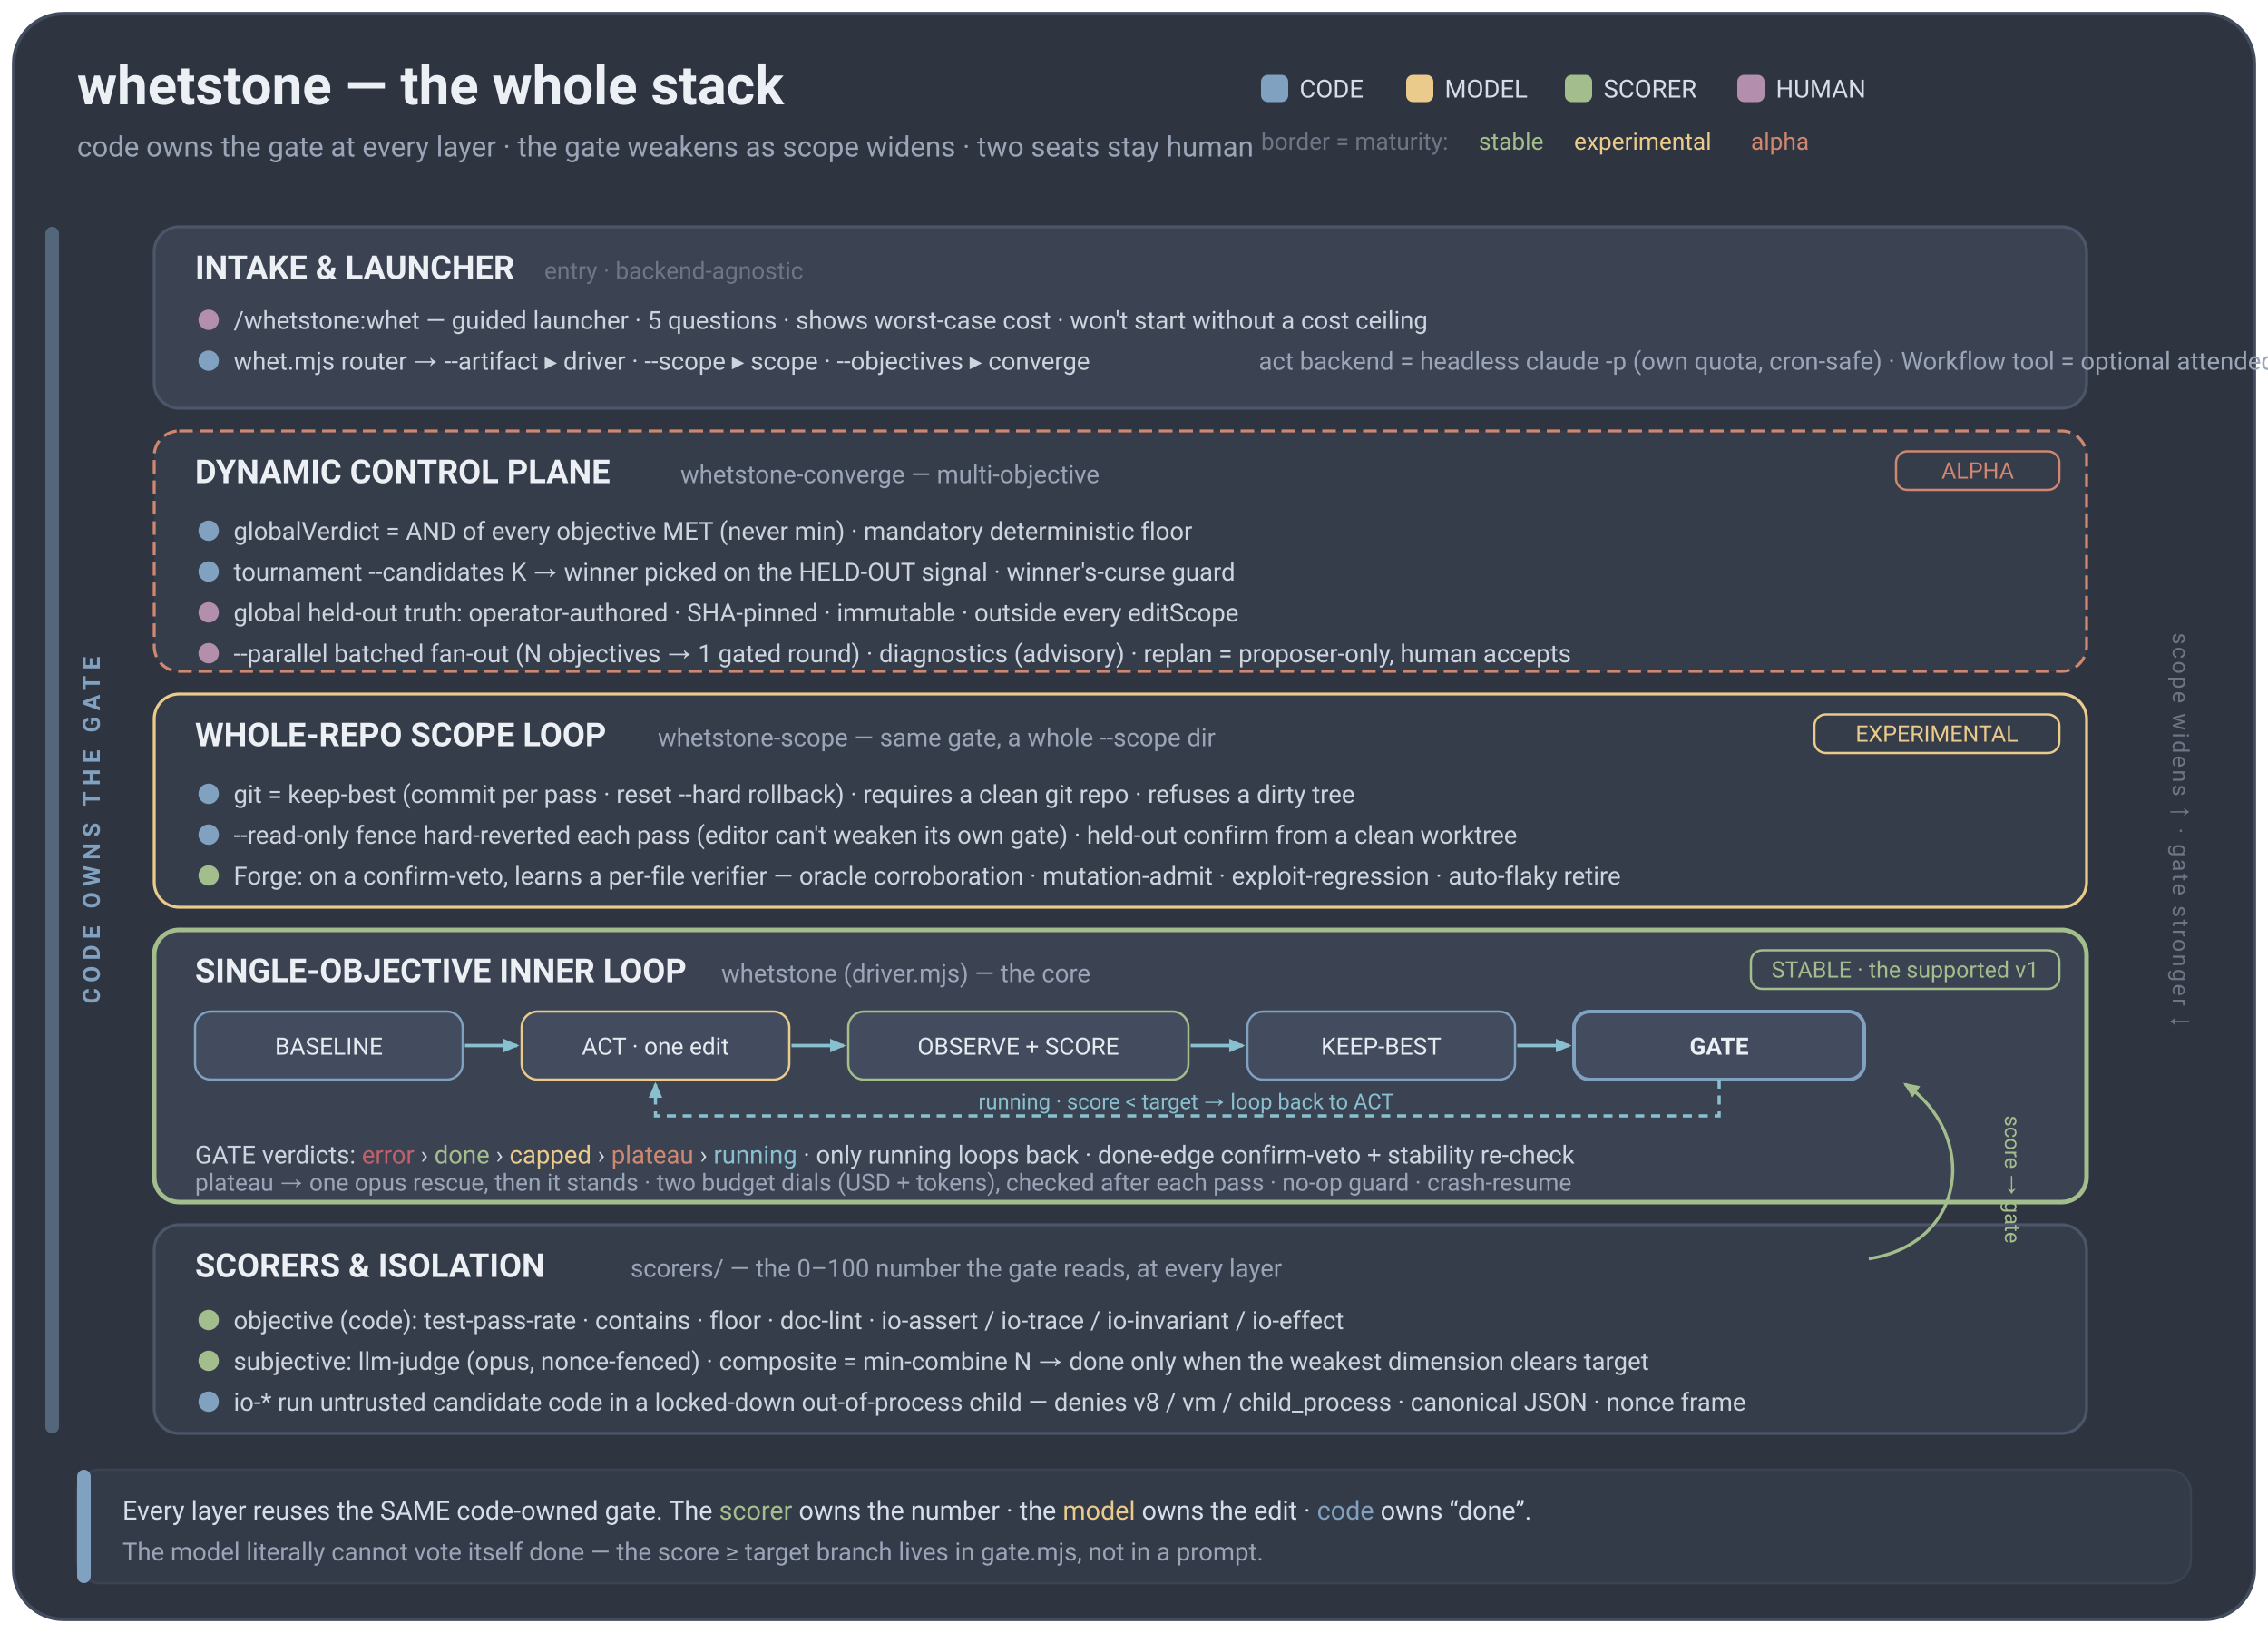
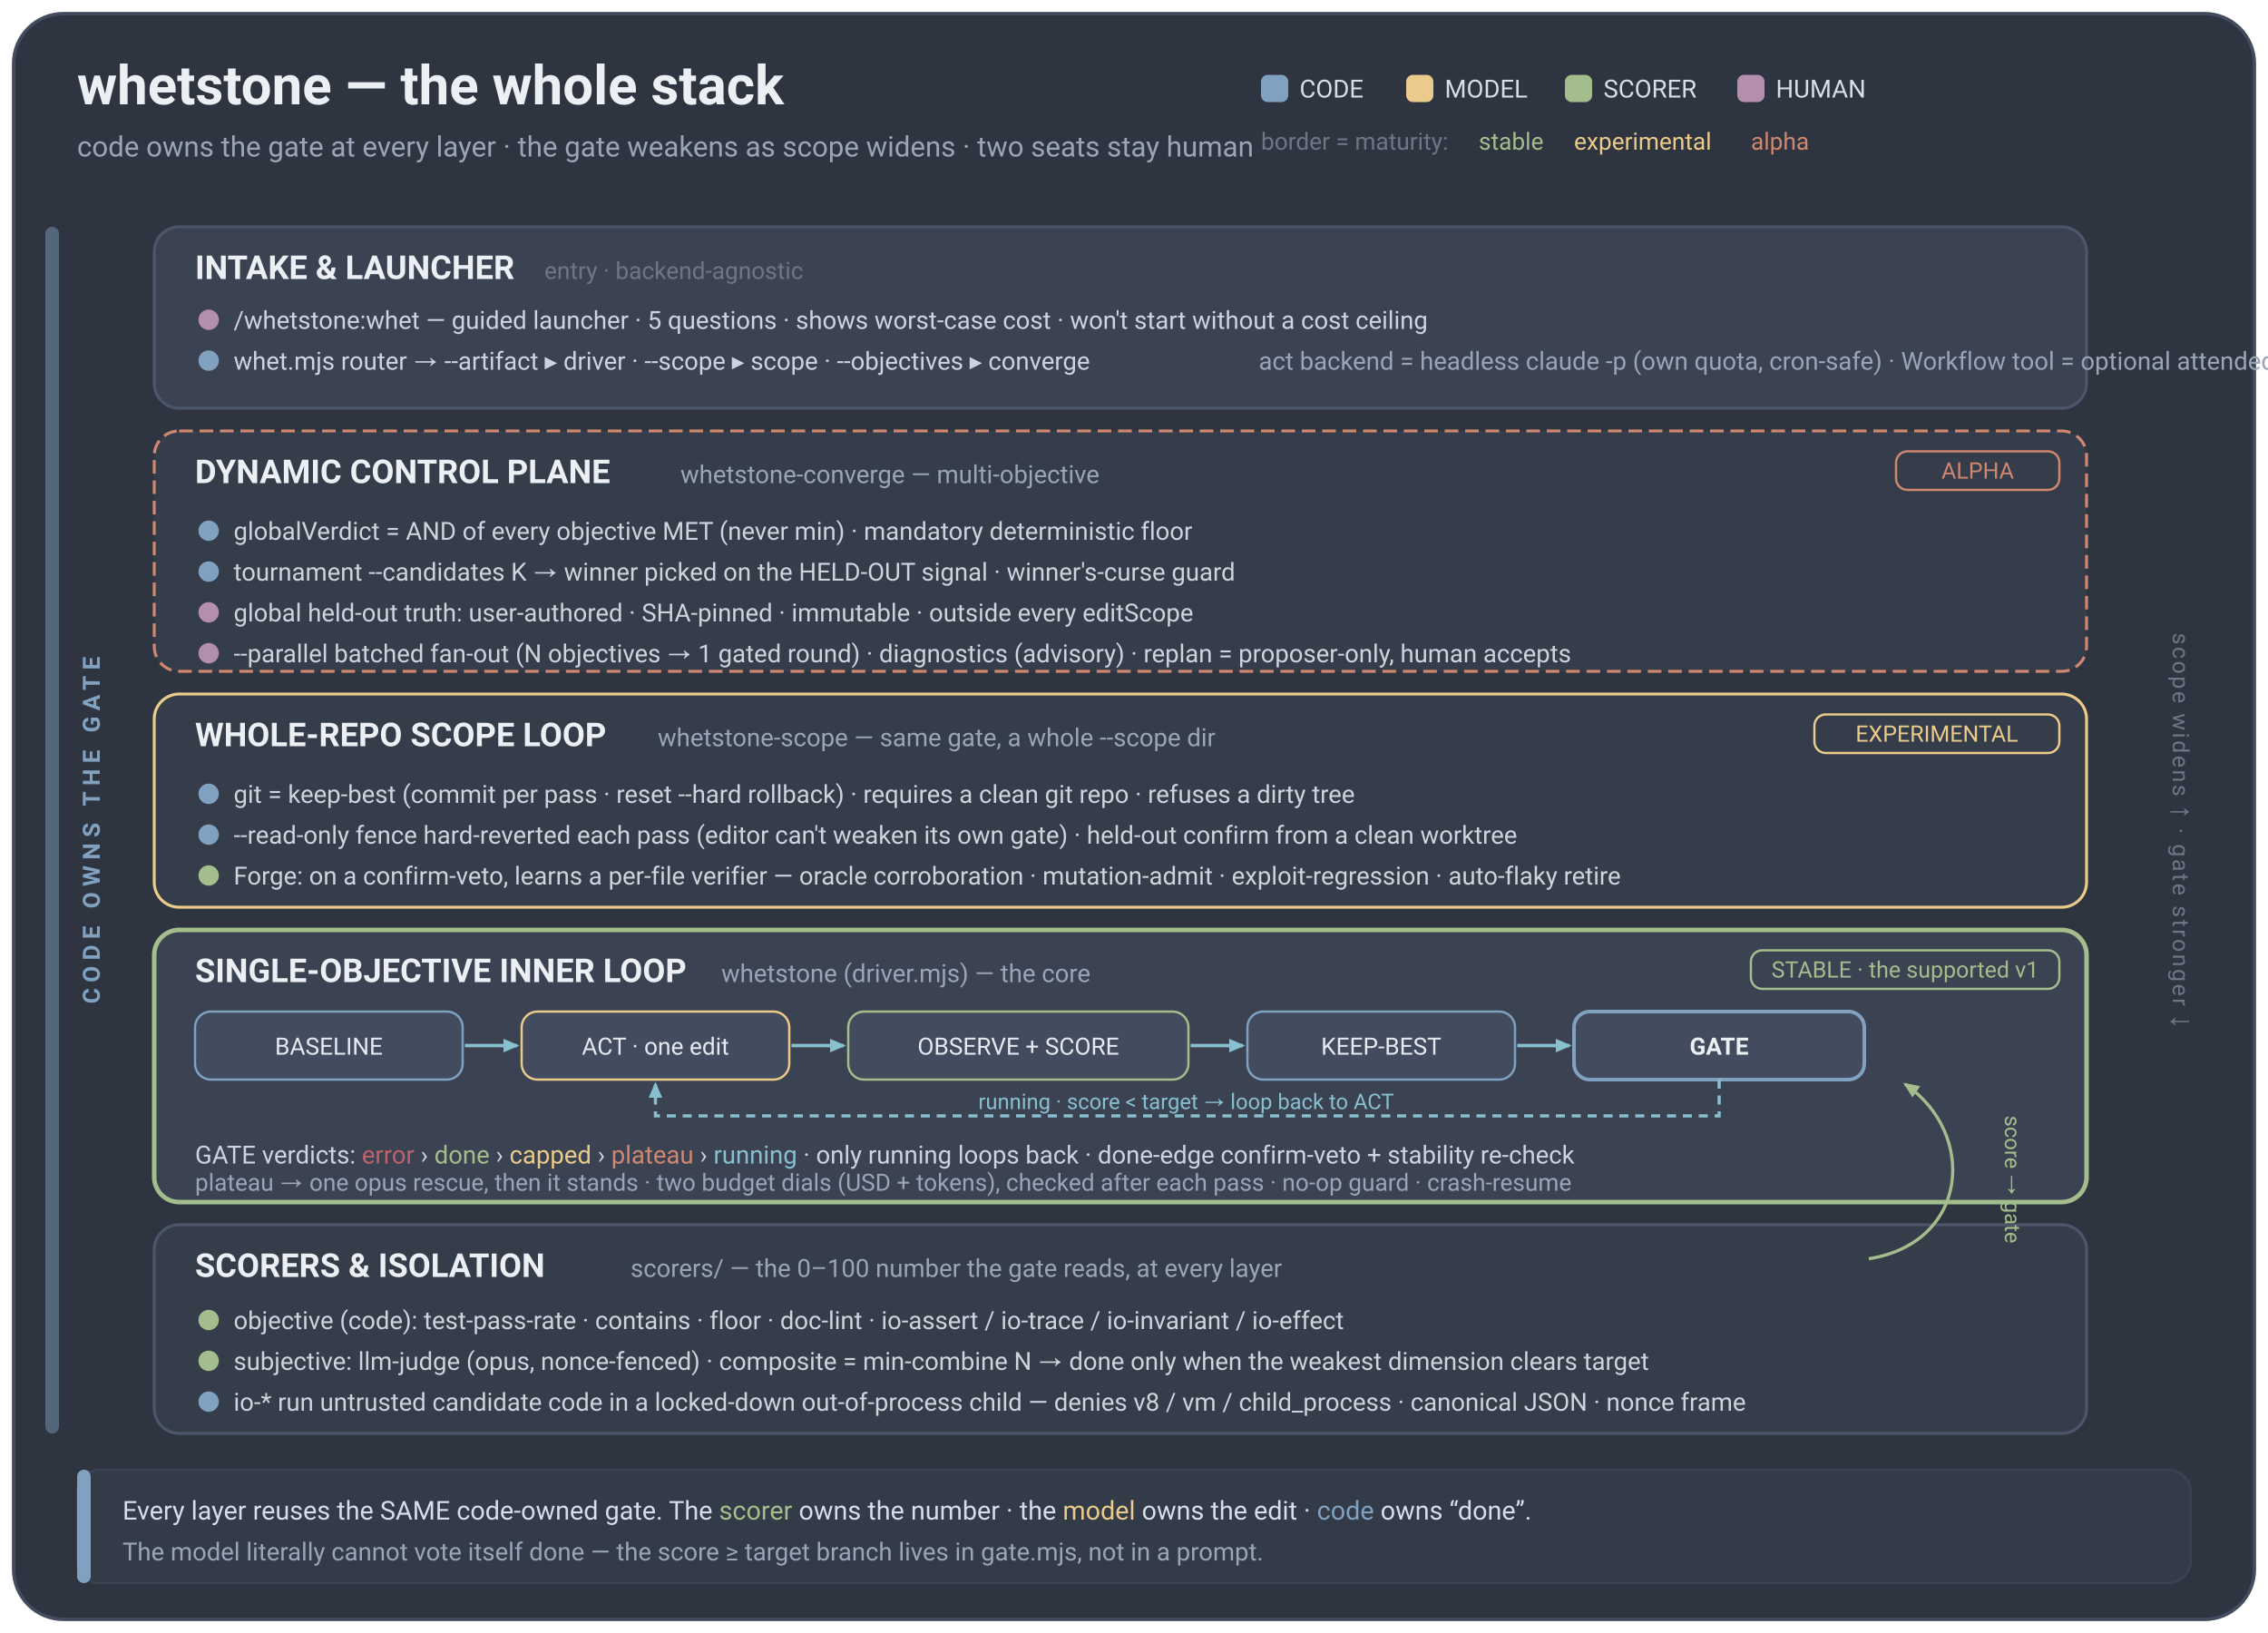
<svg xmlns="http://www.w3.org/2000/svg" viewBox="0 0 1000 720" width="1000" height="720" role="img">
  <defs>
    <marker id="ar" markerWidth="9" markerHeight="9" refX="6" refY="3" orient="auto" markerUnits="userSpaceOnUse">
      <path d="M0,0 L7,3 L0,6 Z" fill="#88C0D0" />
    </marker>
    <marker id="ag" markerWidth="9" markerHeight="9" refX="6" refY="3" orient="auto" markerUnits="userSpaceOnUse">
      <path d="M0,0 L7,3 L0,6 Z" fill="#A3BE8C" />
    </marker>
  </defs>
  <rect x="6" y="6" width="988" height="708" rx="22" fill="#2E3440" stroke="#434C5E" stroke-width="1.5" />
  <g font-family="-apple-system, BlinkMacSystemFont, 'Segoe UI', Roboto, Helvetica, Arial, sans-serif">
    <text x="34" y="46" font-size="24" font-weight="700" fill="#ECEFF4">whetstone — the whole stack</text>
    <text x="34" y="69" font-size="12.5" fill="#9AA5B8">code owns the gate at every layer · the gate weakens as scope widens · two seats stay human</text>
    <rect x="556" y="33" width="12" height="12" rx="3" fill="#81A1C1" />
    <text x="573" y="43" font-size="11" fill="#D8DEE9">CODE</text>
    <rect x="620" y="33" width="12" height="12" rx="3" fill="#EBCB8B" />
    <text x="637" y="43" font-size="11" fill="#D8DEE9">MODEL</text>
    <rect x="690" y="33" width="12" height="12" rx="3" fill="#A3BE8C" />
    <text x="707" y="43" font-size="11" fill="#D8DEE9">SCORER</text>
    <rect x="766" y="33" width="12" height="12" rx="3" fill="#B48EAD" />
    <text x="783" y="43" font-size="11" fill="#D8DEE9">HUMAN</text>
    <text x="556" y="66" font-size="10.5" fill="#6E7686">border = maturity:</text>
    <text x="652" y="66" font-size="10.5" fill="#A3BE8C">stable</text>
    <text x="694" y="66" font-size="10.5" fill="#EBCB8B">experimental</text>
    <text x="772" y="66" font-size="10.5" fill="#D08770">alpha</text>
    <rect x="20" y="100" width="6" height="532" rx="3" fill="#81A1C1" opacity="0.45" />
    <text transform="rotate(-90 44 366)" x="44" y="366" text-anchor="middle" font-size="10.5" font-weight="700" fill="#81A1C1" letter-spacing="2.5">CODE OWNS THE GATE</text>
    <text transform="rotate(90 958 366)" x="958" y="366" text-anchor="middle" font-size="10" fill="#6E7686" letter-spacing="1">scope widens ↑   ·   gate stronger ↓</text>
    <rect x="68" y="100" width="852" height="80" rx="11" fill="#3B4252" stroke="#4C566A" stroke-width="1.3" />
    <text x="86" y="123" font-size="14.5" font-weight="700" fill="#ECEFF4">INTAKE &amp; LAUNCHER</text>
    <text x="240" y="123" font-size="10.5" fill="#6E7686">entry · backend-agnostic</text>
    <circle cx="92" cy="141" r="4.5" fill="#B48EAD" />
    <text x="103" y="145" font-size="11" fill="#CED4DE">/whetstone:whet — guided launcher · 5 questions · shows worst-case cost · won't start without a cost ceiling</text>
    <circle cx="92" cy="159" r="4.5" fill="#81A1C1" />
    <text x="103" y="163" font-size="11" fill="#CED4DE">whet.mjs router →  --artifact ▸ driver    ·    --scope ▸ scope    ·    --objectives ▸ converge</text>
    <text x="555" y="163" font-size="11" fill="#9AA5B8">act backend = headless claude -p (own quota, cron-safe) · Workflow tool = optional attended act</text>
    <rect x="68" y="190" width="852" height="106" rx="11" fill="#363D4A" stroke="#D08770" stroke-width="1.3" stroke-dasharray="6 3" />
    <text x="86" y="213" font-size="14.5" font-weight="700" fill="#ECEFF4">DYNAMIC CONTROL PLANE</text>
    <text x="300" y="213" font-size="11" fill="#9AA5B8">whetstone-converge — multi-objective</text>
    <rect x="836" y="199" width="72" height="17" rx="5" fill="none" stroke="#D08770" stroke-width="1" />
    <text x="872" y="211" font-size="10" fill="#D08770" text-anchor="middle">ALPHA</text>
    <circle cx="92" cy="234" r="4.5" fill="#81A1C1" />
    <text x="103" y="238" font-size="11" fill="#CED4DE">globalVerdict = AND of every objective MET (never min) · mandatory deterministic floor</text>
    <circle cx="92" cy="252" r="4.5" fill="#81A1C1" />
    <text x="103" y="256" font-size="11" fill="#CED4DE">tournament  --candidates K  → winner picked on the HELD-OUT signal · winner's-curse guard</text>
    <circle cx="92" cy="270" r="4.5" fill="#B48EAD" />
-     <text x="103" y="274" font-size="11" fill="#CED4DE">global held-out truth: operator-authored · SHA-pinned · immutable · outside every editScope</text>
+     <text x="103" y="274" font-size="11" fill="#CED4DE">global held-out truth: user-authored · SHA-pinned · immutable · outside every editScope</text>
    <circle cx="92" cy="288" r="4.5" fill="#B48EAD" />
    <text x="103" y="292" font-size="11" fill="#CED4DE">--parallel batched fan-out (N objectives → 1 gated round) · diagnostics (advisory) · replan = proposer-only, human accepts</text>
    <rect x="68" y="306" width="852" height="94" rx="11" fill="#363D4A" stroke="#EBCB8B" stroke-width="1.3" />
    <text x="86" y="329" font-size="14.5" font-weight="700" fill="#ECEFF4">WHOLE-REPO SCOPE LOOP</text>
    <text x="290" y="329" font-size="11" fill="#9AA5B8">whetstone-scope — same gate, a whole --scope dir</text>
    <rect x="800" y="315" width="108" height="17" rx="5" fill="none" stroke="#EBCB8B" stroke-width="1" />
    <text x="854" y="327" font-size="10" fill="#EBCB8B" text-anchor="middle">EXPERIMENTAL</text>
    <circle cx="92" cy="350" r="4.5" fill="#81A1C1" />
    <text x="103" y="354" font-size="11" fill="#CED4DE">git = keep-best (commit per pass · reset --hard rollback) · requires a clean git repo · refuses a dirty tree</text>
    <circle cx="92" cy="368" r="4.5" fill="#81A1C1" />
    <text x="103" y="372" font-size="11" fill="#CED4DE">--read-only fence hard-reverted each pass (editor can't weaken its own gate) · held-out confirm from a clean worktree</text>
    <circle cx="92" cy="386" r="4.5" fill="#A3BE8C" />
    <text x="103" y="390" font-size="11" fill="#CED4DE">Forge: on a confirm-veto, learns a per-file verifier — oracle corroboration · mutation-admit · exploit-regression · auto-flaky retire</text>
    <rect x="68" y="410" width="852" height="120" rx="11" fill="#3B4252" stroke="#A3BE8C" stroke-width="2" />
    <text x="86" y="433" font-size="14.5" font-weight="700" fill="#ECEFF4">SINGLE-OBJECTIVE INNER LOOP</text>
    <text x="318" y="433" font-size="11" fill="#9AA5B8">whetstone (driver.mjs) — the core</text>
    <rect x="772" y="419" width="136" height="17" rx="5" fill="none" stroke="#A3BE8C" stroke-width="1" />
    <text x="840" y="431" font-size="10" fill="#A3BE8C" text-anchor="middle">STABLE · the supported v1</text>
    <g font-size="10.5">
      <rect x="86" y="446" width="118" height="30" rx="7" fill="#434C5E" stroke="#81A1C1" stroke-width="1" />
      <text x="145" y="465" text-anchor="middle" fill="#E5E9F0">BASELINE</text>
      <path d="M205,461 L228,461" stroke="#88C0D0" stroke-width="1.5" marker-end="url(#ar)" />
      <rect x="230" y="446" width="118" height="30" rx="7" fill="#434C5E" stroke="#EBCB8B" stroke-width="1" />
      <text x="289" y="465" text-anchor="middle" fill="#E5E9F0">ACT · one edit</text>
      <path d="M349,461 L372,461" stroke="#88C0D0" stroke-width="1.5" marker-end="url(#ar)" />
      <rect x="374" y="446" width="150" height="30" rx="7" fill="#434C5E" stroke="#A3BE8C" stroke-width="1" />
      <text x="449" y="465" text-anchor="middle" fill="#E5E9F0">OBSERVE + SCORE</text>
      <path d="M525,461 L548,461" stroke="#88C0D0" stroke-width="1.5" marker-end="url(#ar)" />
      <rect x="550" y="446" width="118" height="30" rx="7" fill="#434C5E" stroke="#81A1C1" stroke-width="1" />
      <text x="609" y="465" text-anchor="middle" fill="#E5E9F0">KEEP-BEST</text>
      <path d="M669,461 L692,461" stroke="#88C0D0" stroke-width="1.5" marker-end="url(#ar)" />
      <rect x="694" y="446" width="128" height="30" rx="7" fill="#434C5E" stroke="#81A1C1" stroke-width="1.6" />
      <text x="758" y="465" text-anchor="middle" fill="#ECEFF4" font-weight="700">GATE</text>
      <path d="M758,476 L758,492 L289,492 L289,478" fill="none" stroke="#88C0D0" stroke-width="1.4" stroke-dasharray="4 3" marker-end="url(#ar)" />
      <text x="523" y="489" text-anchor="middle" font-size="9.5" fill="#88C0D0">running · score &lt; target → loop back to ACT</text>
    </g>
    <text x="86" y="513" font-size="11" fill="#CED4DE">GATE verdicts: <tspan fill="#BF616A">error</tspan> › <tspan fill="#A3BE8C">done</tspan> › <tspan fill="#EBCB8B">capped</tspan> › <tspan fill="#D08770">plateau</tspan> › <tspan fill="#88C0D0">running</tspan>   ·   only running loops back · done-edge confirm-veto + stability re-check</text>
    <text x="86" y="525" font-size="10.5" fill="#9AA5B8">plateau → one opus rescue, then it stands · two budget dials (USD + tokens), checked after each pass · no-op guard · crash-resume</text>
    <rect x="68" y="540" width="852" height="92" rx="11" fill="#363D4A" stroke="#4C566A" stroke-width="1.3" />
    <text x="86" y="563" font-size="14.5" font-weight="700" fill="#ECEFF4">SCORERS &amp; ISOLATION</text>
    <text x="278" y="563" font-size="11" fill="#9AA5B8">scorers/ — the 0–100 number the gate reads, at every layer</text>
    <circle cx="92" cy="582" r="4.5" fill="#A3BE8C" />
    <text x="103" y="586" font-size="11" fill="#CED4DE">objective (code): test-pass-rate · contains · floor · doc-lint · io-assert / io-trace / io-invariant / io-effect</text>
    <circle cx="92" cy="600" r="4.5" fill="#A3BE8C" />
    <text x="103" y="604" font-size="11" fill="#CED4DE">subjective: llm-judge (opus, nonce-fenced) · composite = min-combine N → done only when the weakest dimension clears target</text>
    <circle cx="92" cy="618" r="4.5" fill="#81A1C1" />
    <text x="103" y="622" font-size="11" fill="#CED4DE">io-* run untrusted candidate code in a locked-down out-of-process child — denies v8 / vm / child_process · canonical JSON · nonce frame</text>
    <path d="M824,555 C868,548 872,500 840,478" fill="none" stroke="#A3BE8C" stroke-width="1.4" marker-end="url(#ag)" />
    <text x="884" y="520" font-size="9.5" fill="#A3BE8C" text-anchor="middle" transform="rotate(90 884 520)">score → gate</text>
    <rect x="34" y="648" width="932" height="50" rx="10" fill="#333A48" stroke="#3B4252" />
    <rect x="34" y="648" width="6" height="50" rx="3" fill="#81A1C1" />
    <text x="54" y="670" font-size="11.5" fill="#D8DEE9">Every layer reuses the SAME code-owned gate. The <tspan fill="#A3BE8C">scorer</tspan> owns the number · the <tspan fill="#EBCB8B">model</tspan> owns the edit · <tspan fill="#81A1C1">code</tspan> owns “done”.</text>
    <text x="54" y="688" font-size="11" fill="#9AA5B8">The model literally cannot vote itself done — the  score ≥ target  branch lives in gate.mjs, not in a prompt.</text>
  </g>
</svg>
